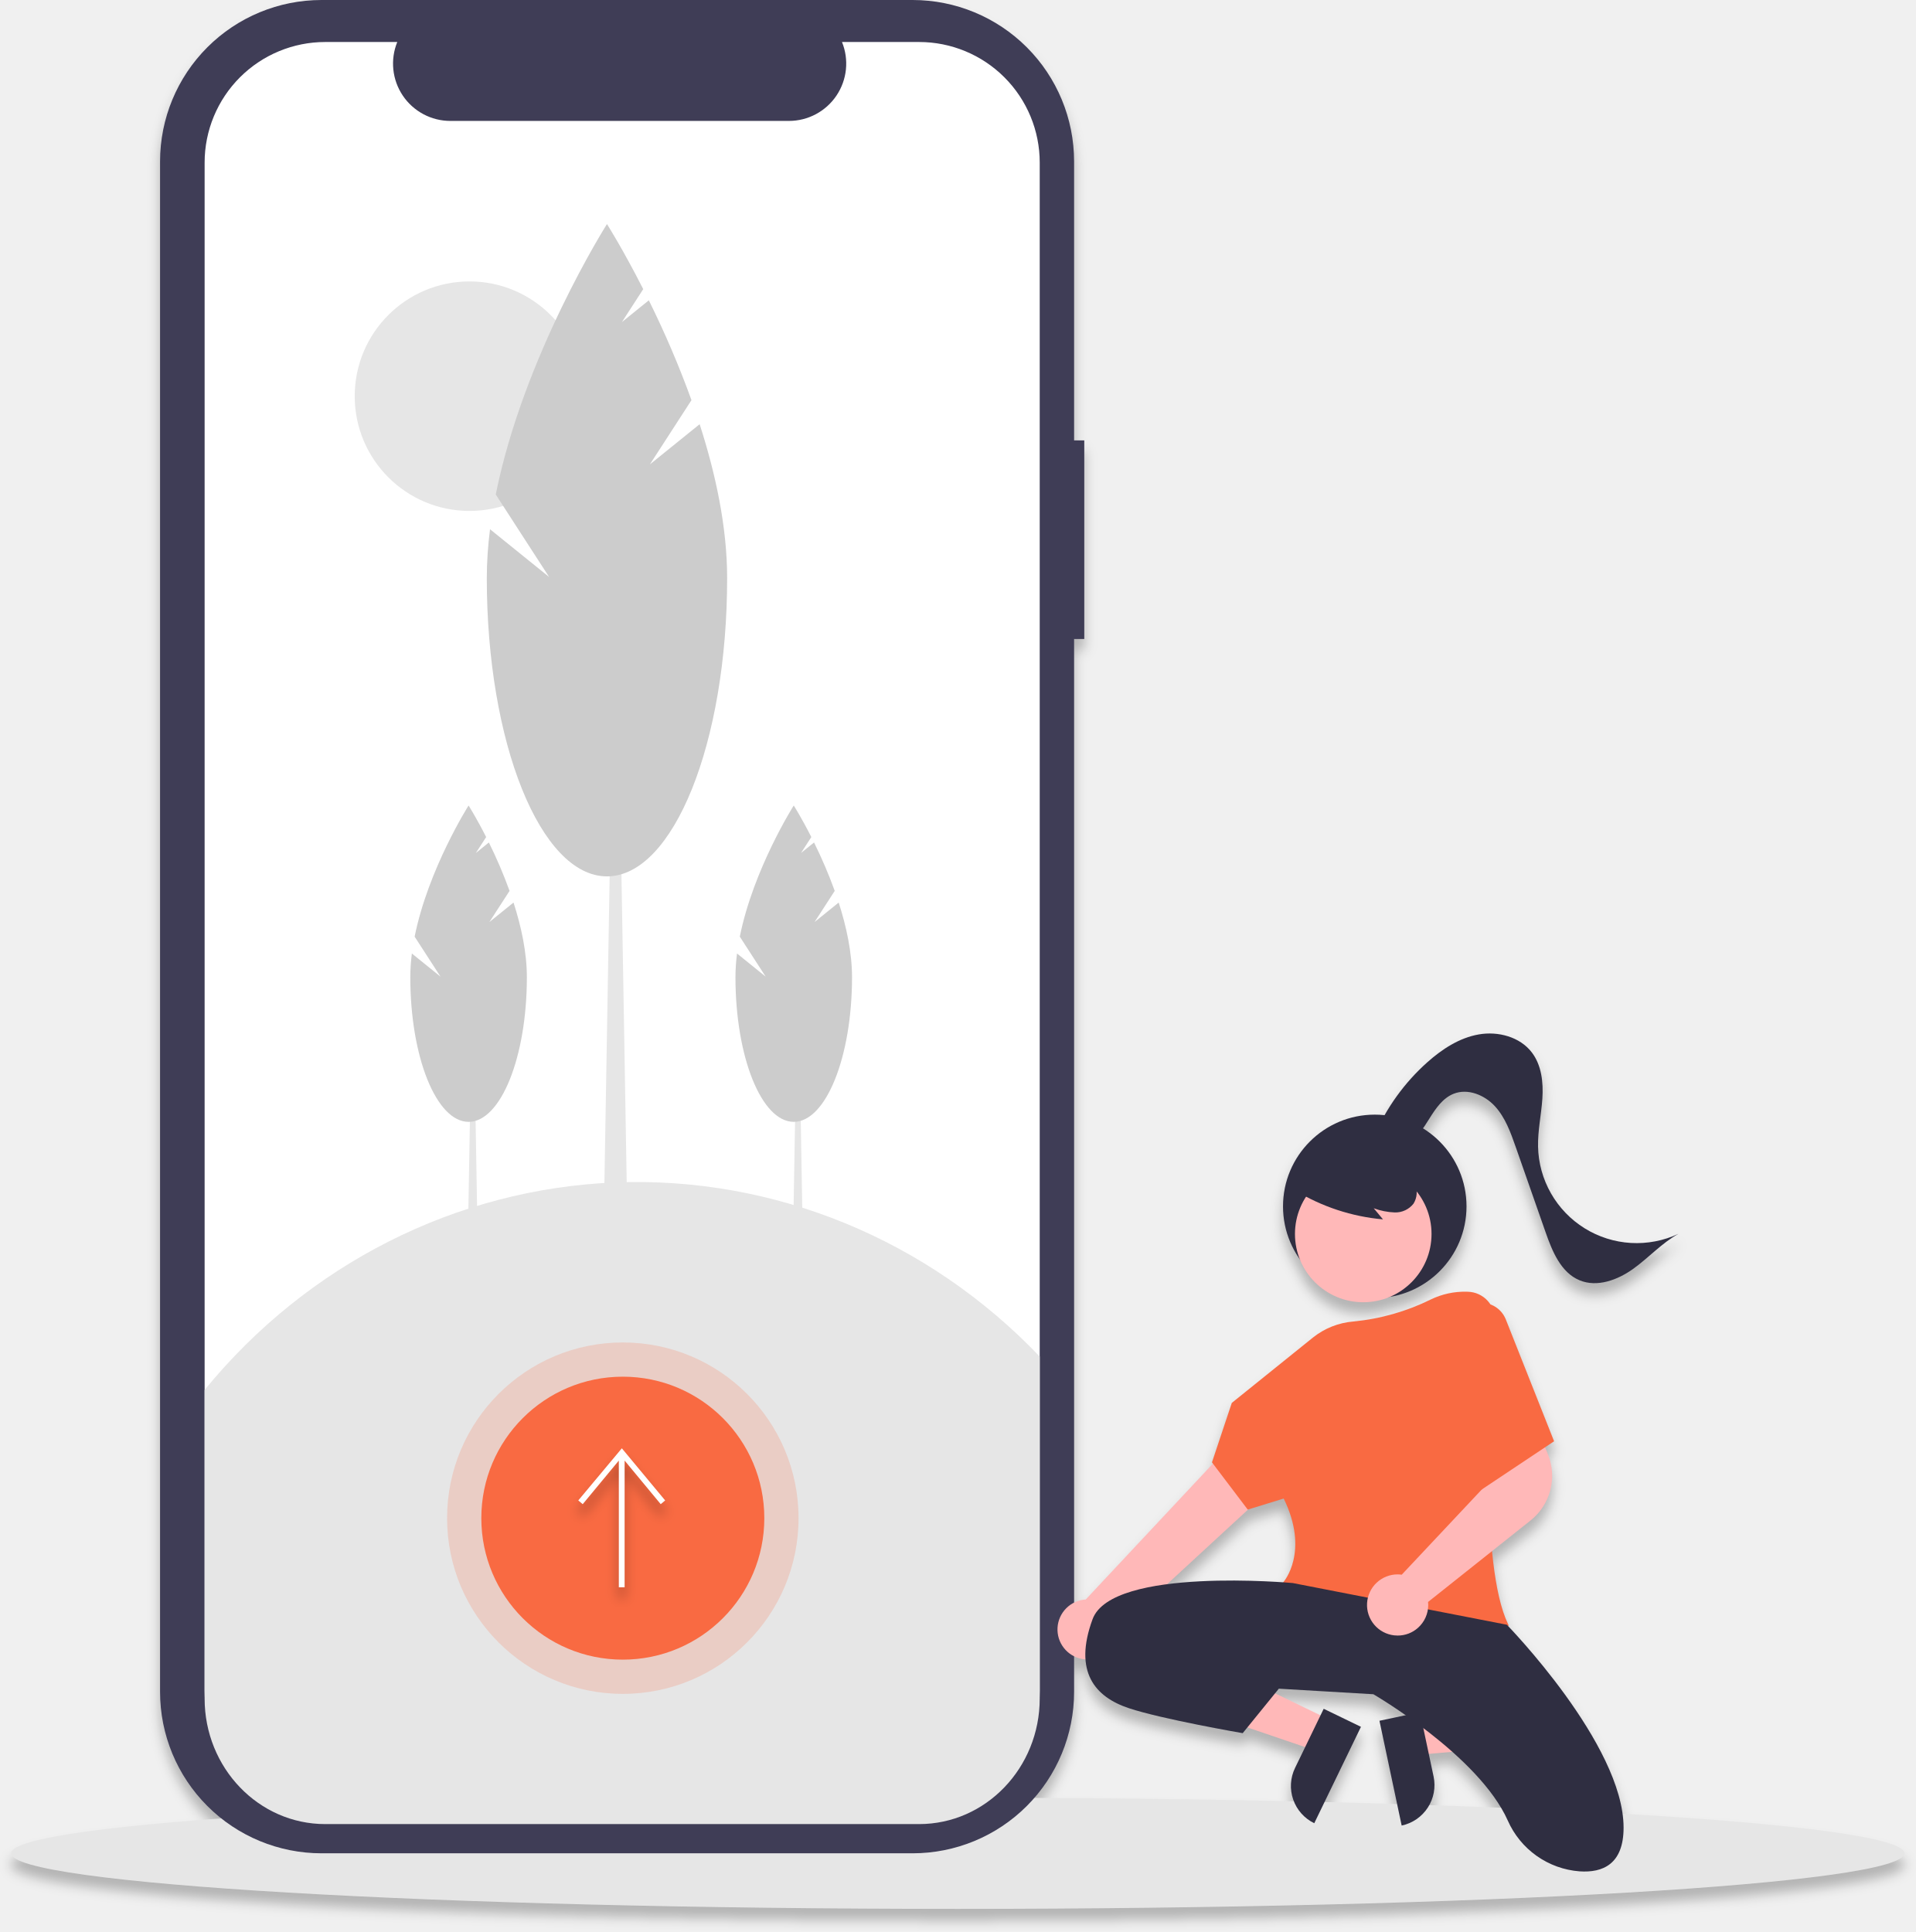
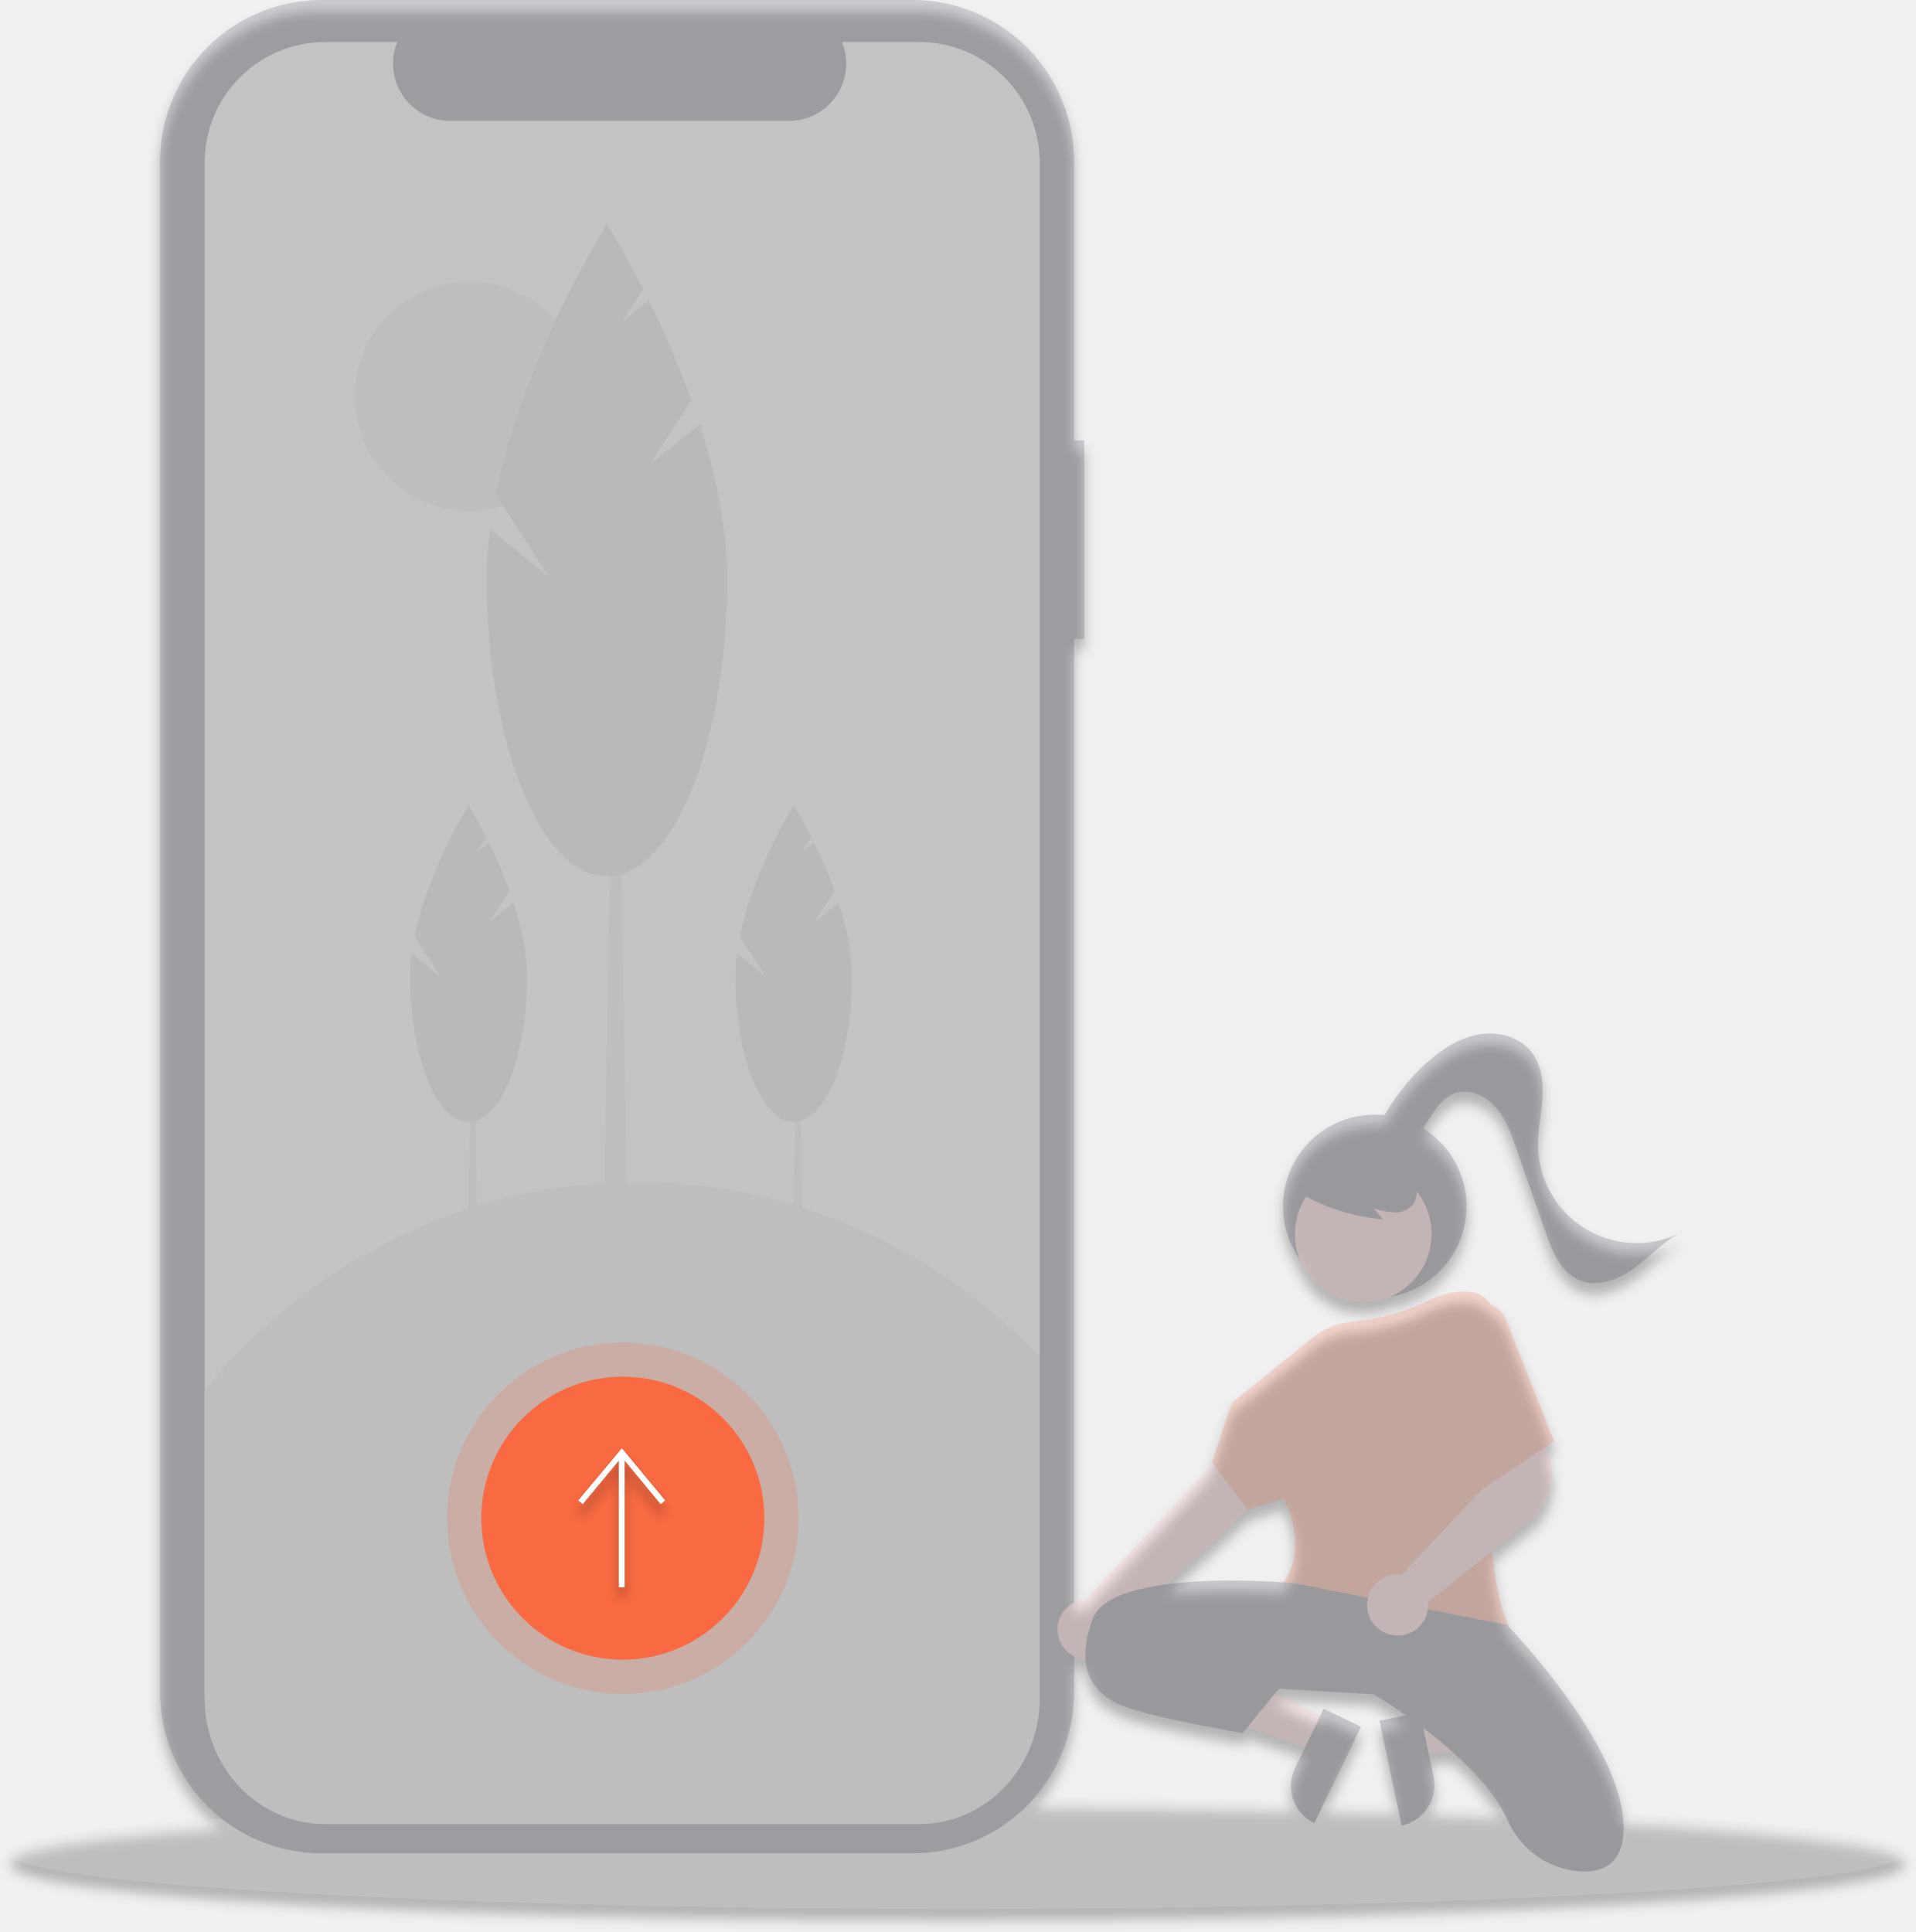
<svg xmlns="http://www.w3.org/2000/svg" width="689" height="695" viewBox="0 0 689 695" fill="none">
-   <g id="mobile_scoll_3 2">
+   <g id="mobile_scoll_3 3">
    <g id="mobile_scoll_3 1" filter="url(#filter0_d)">
-       <path id="Ellipse 92" d="M344.5 686.689C532.553 686.689 685 677.735 685 666.689C685 655.643 532.553 646.689 344.5 646.689C156.447 646.689 4 655.643 4 666.689C4 677.735 156.447 686.689 344.5 686.689Z" fill="#E6E6E6" />
-       <path id="Path 607" d="M390 158.431H386.337V58.08C386.337 42.676 380.218 27.903 369.326 17.011C358.434 6.119 343.661 0 328.257 0H115.651C100.247 0 85.474 6.119 74.582 17.011C63.69 27.903 57.571 42.676 57.571 58.08V608.61C57.571 624.014 63.69 638.787 74.582 649.679C85.474 660.571 100.247 666.69 115.651 666.69H328.257C343.661 666.69 358.434 660.571 369.326 649.679C380.218 638.787 386.337 624.014 386.337 608.61V229.862H390V158.431Z" fill="#3F3D56" />
-       <path id="Path 608" d="M373.975 58.486V608.205C373.975 619.709 369.405 630.741 361.27 638.875C353.136 647.01 342.104 651.58 330.6 651.58H116.974C105.471 651.579 94.439 647.01 86.305 638.875C78.17 630.741 73.6 619.709 73.6 608.206V58.486C73.6 46.982 78.17 35.95 86.305 27.816C94.439 19.681 105.471 15.111 116.975 15.111H142.891C141.617 18.24 141.132 21.634 141.478 24.995C141.825 28.356 142.991 31.58 144.876 34.384C146.76 37.188 149.305 39.486 152.286 41.075C155.267 42.665 158.594 43.498 161.972 43.5H283.772C287.151 43.498 290.477 42.665 293.458 41.076C296.439 39.486 298.984 37.188 300.869 34.384C302.754 31.58 303.92 28.356 304.267 24.995C304.613 21.635 304.128 18.24 302.854 15.111H330.6C342.104 15.111 353.136 19.681 361.27 27.816C369.405 35.95 373.975 46.982 373.975 58.486Z" fill="white" />
-       <path id="Path 609" d="M172.286 474.693H167.793L169.293 386.937H170.793L172.286 474.693Z" fill="#E6E6E6" />
-       <path id="Path 610" d="M176.029 331.687L183.281 320.48C181.13 314.539 178.646 308.725 175.841 303.064L171.152 306.852L174.865 301.114C171.326 294.149 168.542 289.76 168.542 289.76C168.542 289.76 154 312.677 149.139 336.945L158.445 351.327L148.145 343.006C147.778 345.833 147.589 348.68 147.58 351.53C147.58 380.269 156.966 403.566 168.544 403.566C180.122 403.566 189.508 380.266 189.508 351.53C189.508 342.621 187.492 333.3 184.708 324.677L176.029 331.687Z" fill="#CCCCCC" />
-       <path id="Path 611" d="M289.245 474.693H284.752L286.252 386.937H287.752L289.245 474.693Z" fill="#E6E6E6" />
-       <path id="Path 612" d="M292.988 331.687L300.24 320.48C298.089 314.539 295.605 308.725 292.8 303.064L288.111 306.852L291.824 301.114C288.285 294.149 285.501 289.76 285.501 289.76C285.501 289.76 270.957 312.679 266.101 336.945L275.4 351.325L265.1 343.004C264.733 345.831 264.544 348.678 264.535 351.528C264.535 380.267 273.921 403.564 285.499 403.564C297.077 403.564 306.463 380.264 306.463 351.528C306.463 342.619 304.447 333.298 301.663 324.675L292.988 331.687Z" fill="#CCCCCC" />
-       <path id="Ellipse 94" d="M168.867 183.798C191.665 183.798 210.147 165.316 210.147 142.518C210.147 119.72 191.665 101.238 168.867 101.238C146.069 101.238 127.587 119.72 127.587 142.518C127.587 165.316 146.069 183.798 168.867 183.798Z" fill="#E6E6E6" />
-       <path id="Path 613" d="M226.043 461.916H216.78L219.868 280.971H222.955L226.043 461.916Z" fill="#E6E6E6" />
-       <path id="Path 614" d="M233.762 167.051L248.715 143.945C244.281 131.696 239.159 119.706 233.374 108.034L223.705 115.843L231.361 104.011C224.061 89.649 218.324 80.6 218.324 80.6C218.324 80.6 188.336 127.856 178.317 177.89L197.5 207.545L176.258 190.388C175.502 196.216 175.112 202.087 175.093 207.964C175.093 267.221 194.446 315.258 218.319 315.258C242.192 315.258 261.545 267.221 261.545 207.964C261.545 189.594 257.389 170.375 251.656 152.596L233.762 167.051Z" fill="#CCCCCC" />
-       <path id="Path 615" d="M373.975 487.998V611.006C373.975 635.955 354.556 656.18 330.6 656.181H116.974C93.019 656.181 73.599 635.956 73.598 611.006V499.99C110.636 454.708 164.187 427.645 221.26 425.366C278.333 423.087 333.717 445.801 373.975 487.998Z" fill="#E6E6E6" />
-       <g id="Girl">
-         <path id="Path 624" d="M507.859 619.226L510.401 631.219L557.871 627.119L554.12 609.419L507.859 619.226Z" fill="#FFB8B8" />
-         <path id="Path 625" d="M504.163 656.707L496.175 619.013L510.738 615.927L515.64 639.057C516.046 640.969 516.07 642.943 515.713 644.865C515.355 646.787 514.623 648.62 513.557 650.259C512.491 651.898 511.113 653.311 509.501 654.417C507.889 655.523 506.075 656.301 504.163 656.707Z" fill="#2F2E41" />
-         <path id="Path 626" d="M478.12 618.586L472.777 629.621L427.677 614.264L435.563 597.979L478.12 618.586Z" fill="#FFB8B8" />
-         <path id="Path 627" d="M465.813 635.985L476.117 614.704L489.516 621.192L472.724 655.871C469.171 654.15 466.446 651.089 465.15 647.359C463.854 643.63 464.092 639.539 465.813 635.985Z" fill="#2F2E41" />
-         <path id="Path 628" d="M389.259 596.793C390.803 597.08 392.391 597.026 393.912 596.633C395.432 596.24 396.848 595.519 398.06 594.52C399.272 593.521 400.25 592.268 400.925 590.85C401.6 589.432 401.956 587.883 401.968 586.313L476.342 517.742L457.872 503.437L390.535 575.379C387.894 575.533 385.402 576.65 383.531 578.519C381.659 580.388 380.538 582.879 380.381 585.519C380.224 588.159 381.041 590.765 382.678 592.843C384.314 594.921 386.656 596.326 389.26 596.792L389.259 596.793Z" fill="#FFB8B8" />
-         <path id="Path 629" d="M512.386 588.272C495.157 588.272 474.408 584.644 461.607 569.795L461.319 569.461L461.619 569.133C461.719 569.026 471.133 558.264 461.73 539.072L448.8 543.049L435.93 526.06L443.06 504.671L472.237 481.171C476.417 477.821 481.506 475.804 486.846 475.379C496.51 474.445 505.925 471.764 514.631 467.466C518.615 465.53 523.003 464.57 527.431 464.666L528.005 464.682C529.352 464.72 530.677 465.031 531.9 465.596C533.123 466.161 534.218 466.969 535.12 467.97C536.021 468.972 536.71 470.146 537.144 471.421C537.578 472.696 537.749 474.047 537.646 475.39C535.667 501.02 532.174 562.933 542.438 584.251L542.703 584.802L542.111 584.952C532.355 587.147 522.388 588.26 512.388 588.271L512.386 588.272Z" fill="#F96A42" />
-         <path id="Path 630" d="M464.986 569.469C464.986 569.469 399.986 563.469 392.986 582.469C385.986 601.469 393.986 610.469 405.986 614.469C417.986 618.469 446.986 623.469 446.986 623.469L459.986 607.469L493.986 609.469C493.986 609.469 531.871 631.442 542.346 654.943C544.594 660.028 548.177 664.41 552.716 667.621C557.255 670.832 562.579 672.753 568.123 673.179C576.523 673.763 583.986 670.592 583.986 657.467C583.986 627.467 541.986 584.467 541.986 584.467L464.986 569.469Z" fill="#2F2E41" />
-         <path id="Path 631" d="M415.486 598.969C415.486 598.969 432.486 593.969 459.486 606.969L415.486 598.969Z" fill="#2F2E41" />
-         <g id="Head">
-           <path id="Ellipse 97" d="M494.486 466.969C512.711 466.969 527.486 452.194 527.486 433.969C527.486 415.744 512.711 400.969 494.486 400.969C476.261 400.969 461.486 415.744 461.486 433.969C461.486 452.194 476.261 466.969 494.486 466.969Z" fill="#2F2E41" />
-           <path id="Ellipse 98" d="M490.344 468.459C503.909 468.459 514.905 457.463 514.905 443.898C514.905 430.333 503.909 419.337 490.344 419.337C476.779 419.337 465.783 430.333 465.783 443.898C465.783 457.463 476.779 468.459 490.344 468.459Z" fill="#FFB8B8" />
-           <path id="Path 632" d="M465.843 428.234C475.435 434.089 486.249 437.652 497.443 438.646L494.112 434.655C496.537 435.551 499.089 436.057 501.673 436.155C502.967 436.193 504.251 435.926 505.423 435.378C506.596 434.829 507.623 434.013 508.423 432.996C509.077 431.94 509.465 430.741 509.555 429.502C509.645 428.263 509.433 427.021 508.939 425.881C507.924 423.608 506.344 421.632 504.35 420.142C500.815 417.346 496.643 415.467 492.206 414.674C487.768 413.881 483.204 414.198 478.919 415.597C475.978 416.475 473.344 418.163 471.319 420.469C470.324 421.63 469.633 423.02 469.308 424.515C468.983 426.009 469.034 427.56 469.456 429.03" fill="#2F2E41" />
-           <path id="Path 633" d="M494.309 408.603C498.673 398.469 505.205 389.416 513.446 382.079C518.738 377.379 524.919 373.336 531.892 372.116C538.865 370.896 546.725 372.986 551.003 378.627C554.503 383.24 555.155 389.42 554.77 395.196C554.385 400.972 553.094 406.696 553.217 412.48C553.343 418.386 554.942 424.166 557.869 429.297C560.796 434.427 564.958 438.746 569.977 441.86C574.996 444.975 580.714 446.786 586.61 447.13C592.507 447.474 598.397 446.34 603.744 443.831C597.722 447.16 593.03 452.431 587.444 456.439C581.858 460.447 574.481 463.199 568.132 460.549C561.414 457.749 558.332 450.13 555.926 443.259L545.194 412.619C543.37 407.41 541.455 402.047 537.732 397.974C534.009 393.901 527.967 391.417 522.843 393.465C518.959 395.017 516.43 398.723 514.213 402.265C511.996 405.807 509.656 409.585 505.913 411.444C502.17 413.303 496.613 412.159 495.39 408.159" fill="#2F2E41" />
+       <g id="toOpacity" opacity="0.2">
+         <path id="Ellipse 92" d="M344.5 686.689C532.553 686.689 685 677.735 685 666.689C685 655.643 532.553 646.689 344.5 646.689C156.447 646.689 4 655.643 4 666.689C4 677.735 156.447 686.689 344.5 686.689Z" fill="#E6E6E6" />
+         <path id="Path 607" d="M390 158.431H386.337V58.08C386.337 42.676 380.218 27.903 369.326 17.011C358.434 6.119 343.661 0 328.257 0H115.651C100.247 0 85.474 6.119 74.582 17.011C63.69 27.903 57.571 42.676 57.571 58.08V608.61C57.571 624.014 63.69 638.787 74.582 649.679C85.474 660.571 100.247 666.69 115.651 666.69H328.257C343.661 666.69 358.434 660.571 369.326 649.679C380.218 638.787 386.337 624.014 386.337 608.61V229.862H390V158.431Z" fill="#3F3D56" />
+         <path id="Path 608" d="M373.975 58.486V608.205C373.975 619.709 369.405 630.741 361.27 638.875C353.136 647.01 342.104 651.58 330.6 651.58H116.974C105.471 651.579 94.439 647.01 86.305 638.875C78.17 630.741 73.6 619.709 73.6 608.206V58.486C73.6 46.982 78.17 35.95 86.305 27.816C94.439 19.681 105.471 15.111 116.975 15.111H142.891C141.617 18.24 141.132 21.634 141.478 24.995C141.825 28.356 142.991 31.58 144.876 34.384C146.76 37.188 149.305 39.486 152.286 41.075C155.267 42.665 158.594 43.498 161.972 43.5H283.772C287.151 43.498 290.477 42.665 293.458 41.076C296.439 39.486 298.984 37.188 300.869 34.384C302.754 31.58 303.92 28.356 304.267 24.995C304.613 21.635 304.128 18.24 302.854 15.111H330.6C342.104 15.111 353.136 19.681 361.27 27.816C369.405 35.95 373.975 46.982 373.975 58.486Z" fill="white" />
+         <path id="Path 609" d="M172.286 474.693H167.793L169.293 386.937H170.793L172.286 474.693Z" fill="#E6E6E6" />
+         <path id="Path 610" d="M176.029 331.687L183.281 320.48C181.13 314.539 178.646 308.725 175.841 303.064L171.152 306.852L174.865 301.114C171.326 294.149 168.542 289.76 168.542 289.76C168.542 289.76 154 312.677 149.139 336.945L158.445 351.327L148.145 343.006C147.778 345.833 147.589 348.68 147.58 351.53C147.58 380.269 156.966 403.566 168.544 403.566C180.122 403.566 189.508 380.266 189.508 351.53C189.508 342.621 187.492 333.3 184.708 324.677L176.029 331.687Z" fill="#CCCCCC" />
+         <path id="Path 611" d="M289.245 474.693H284.752L286.252 386.937H287.752L289.245 474.693Z" fill="#E6E6E6" />
+         <path id="Path 612" d="M292.988 331.687L300.24 320.48C298.089 314.539 295.605 308.725 292.8 303.064L288.111 306.852L291.824 301.114C288.285 294.149 285.501 289.76 285.501 289.76C285.501 289.76 270.957 312.679 266.101 336.945L275.4 351.325L265.1 343.004C264.733 345.831 264.544 348.678 264.535 351.528C264.535 380.267 273.921 403.564 285.499 403.564C297.077 403.564 306.463 380.264 306.463 351.528C306.463 342.619 304.447 333.298 301.663 324.675L292.988 331.687Z" fill="#CCCCCC" />
+         <path id="Ellipse 94" d="M168.867 183.798C191.665 183.798 210.147 165.316 210.147 142.518C210.147 119.72 191.665 101.238 168.867 101.238C146.069 101.238 127.587 119.72 127.587 142.518C127.587 165.316 146.069 183.798 168.867 183.798Z" fill="#E6E6E6" />
+         <path id="Path 613" d="M226.043 461.916H216.78L219.868 280.971H222.955L226.043 461.916Z" fill="#E6E6E6" />
+         <path id="Path 614" d="M233.762 167.051L248.715 143.945C244.281 131.696 239.159 119.706 233.374 108.034L223.705 115.843L231.361 104.011C224.061 89.649 218.324 80.6 218.324 80.6C218.324 80.6 188.336 127.856 178.317 177.89L197.5 207.545L176.258 190.388C175.502 196.216 175.112 202.087 175.093 207.964C175.093 267.221 194.446 315.258 218.319 315.258C242.192 315.258 261.545 267.221 261.545 207.964C261.545 189.594 257.389 170.375 251.656 152.596L233.762 167.051Z" fill="#CCCCCC" />
+         <path id="Path 615" d="M373.975 487.998V611.006C373.975 635.955 354.556 656.18 330.6 656.181H116.974C93.019 656.181 73.599 635.956 73.598 611.006V499.99C110.636 454.708 164.187 427.645 221.26 425.366C278.333 423.087 333.717 445.801 373.975 487.998Z" fill="#E6E6E6" />
+         <g id="Girl">
+           <path id="Path 624" d="M507.859 619.226L510.401 631.219L557.871 627.119L554.12 609.419L507.859 619.226Z" fill="#FFB8B8" />
+           <path id="Path 625" d="M504.163 656.707L496.175 619.013L510.738 615.927L515.64 639.057C516.046 640.969 516.07 642.943 515.713 644.865C515.355 646.787 514.623 648.62 513.557 650.259C512.491 651.898 511.113 653.311 509.501 654.417C507.889 655.523 506.075 656.301 504.163 656.707Z" fill="#2F2E41" />
+           <path id="Path 626" d="M478.12 618.586L472.777 629.621L427.677 614.264L435.563 597.979L478.12 618.586Z" fill="#FFB8B8" />
+           <path id="Path 627" d="M465.813 635.985L476.117 614.704L489.516 621.192L472.724 655.871C469.171 654.15 466.446 651.089 465.15 647.359C463.854 643.63 464.092 639.539 465.813 635.985Z" fill="#2F2E41" />
+           <path id="Path 628" d="M389.259 596.793C390.803 597.08 392.391 597.026 393.912 596.633C395.432 596.24 396.848 595.519 398.06 594.52C399.272 593.521 400.25 592.268 400.925 590.85C401.6 589.432 401.956 587.883 401.968 586.313L476.342 517.742L457.872 503.437L390.535 575.379C387.894 575.533 385.402 576.65 383.531 578.519C381.659 580.388 380.538 582.879 380.381 585.519C380.224 588.159 381.041 590.765 382.678 592.843C384.314 594.921 386.656 596.326 389.26 596.792L389.259 596.793Z" fill="#FFB8B8" />
+           <path id="Path 629" d="M512.386 588.272C495.157 588.272 474.408 584.644 461.607 569.795L461.319 569.461L461.619 569.133C461.719 569.026 471.133 558.264 461.73 539.072L448.8 543.049L435.93 526.06L443.06 504.671L472.237 481.171C476.417 477.821 481.506 475.804 486.846 475.379C496.51 474.445 505.925 471.764 514.631 467.466C518.615 465.53 523.003 464.57 527.431 464.666L528.005 464.682C529.352 464.72 530.677 465.031 531.9 465.596C533.123 466.161 534.218 466.969 535.12 467.97C536.021 468.972 536.71 470.146 537.144 471.421C537.578 472.696 537.749 474.047 537.646 475.39C535.667 501.02 532.174 562.933 542.438 584.251L542.703 584.802L542.111 584.952C532.355 587.147 522.388 588.26 512.388 588.271L512.386 588.272Z" fill="#F96A42" />
+           <path id="Path 630" d="M464.986 569.469C464.986 569.469 399.986 563.469 392.986 582.469C385.986 601.469 393.986 610.469 405.986 614.469C417.986 618.469 446.986 623.469 446.986 623.469L459.986 607.469L493.986 609.469C493.986 609.469 531.871 631.442 542.346 654.943C544.594 660.028 548.177 664.41 552.716 667.621C557.255 670.832 562.579 672.753 568.123 673.179C576.523 673.763 583.986 670.592 583.986 657.467C583.986 627.467 541.986 584.467 541.986 584.467L464.986 569.469Z" fill="#2F2E41" />
+           <path id="Path 631" d="M415.486 598.969C415.486 598.969 432.486 593.969 459.486 606.969L415.486 598.969Z" fill="#2F2E41" />
+           <g id="Head">
+             <path id="Ellipse 97" d="M494.486 466.969C512.711 466.969 527.486 452.194 527.486 433.969C527.486 415.744 512.711 400.969 494.486 400.969C476.261 400.969 461.486 415.744 461.486 433.969C461.486 452.194 476.261 466.969 494.486 466.969Z" fill="#2F2E41" />
+             <path id="Ellipse 98" d="M490.344 468.459C503.909 468.459 514.905 457.463 514.905 443.898C514.905 430.333 503.909 419.337 490.344 419.337C476.779 419.337 465.783 430.333 465.783 443.898C465.783 457.463 476.779 468.459 490.344 468.459Z" fill="#FFB8B8" />
+             <path id="Path 632" d="M465.843 428.234C475.435 434.089 486.249 437.652 497.443 438.646L494.112 434.655C496.537 435.551 499.089 436.057 501.673 436.155C502.967 436.193 504.251 435.926 505.423 435.378C506.596 434.829 507.623 434.013 508.423 432.996C509.077 431.94 509.465 430.741 509.555 429.502C509.645 428.263 509.433 427.021 508.939 425.881C507.924 423.608 506.344 421.632 504.35 420.142C500.815 417.346 496.643 415.467 492.206 414.674C487.768 413.881 483.204 414.198 478.919 415.597C475.978 416.475 473.344 418.163 471.319 420.469C470.324 421.63 469.633 423.02 469.308 424.515C468.983 426.009 469.034 427.56 469.456 429.03" fill="#2F2E41" />
+             <path id="Path 633" d="M494.309 408.603C498.673 398.469 505.205 389.416 513.446 382.079C518.738 377.379 524.919 373.336 531.892 372.116C538.865 370.896 546.725 372.986 551.003 378.627C554.503 383.24 555.155 389.42 554.77 395.196C554.385 400.972 553.094 406.696 553.217 412.48C553.343 418.386 554.942 424.166 557.869 429.297C560.796 434.427 564.958 438.746 569.977 441.86C574.996 444.975 580.714 446.786 586.61 447.13C592.507 447.474 598.397 446.34 603.744 443.831C597.722 447.16 593.03 452.431 587.444 456.439C581.858 460.447 574.481 463.199 568.132 460.549C561.414 457.749 558.332 450.13 555.926 443.259L545.194 412.619C543.37 407.41 541.455 402.047 537.732 397.974C534.009 393.901 527.967 391.417 522.843 393.465C518.959 395.017 516.43 398.723 514.213 402.265C511.996 405.807 509.656 409.585 505.913 411.444C502.17 413.303 496.613 412.159 495.39 408.159" fill="#2F2E41" />
+           </g>
+           <path id="Path 636" d="M502.736 588.358C502.312 588.358 501.889 588.335 501.468 588.288C498.673 587.974 496.105 586.6 494.291 584.451C492.477 582.301 491.556 579.539 491.716 576.731C491.876 573.923 493.106 571.283 495.152 569.353C497.199 567.424 499.906 566.352 502.719 566.357C503.21 566.36 503.699 566.396 504.185 566.466L537.763 530.721L534.258 519.036L551.858 511.144L556.792 523.204C558.446 527.289 558.739 531.799 557.627 536.064C556.516 540.329 554.058 544.121 550.62 546.879L513.659 576.279C513.698 576.637 513.718 576.998 513.719 577.358C513.718 578.905 513.392 580.435 512.76 581.848C512.129 583.261 511.207 584.525 510.055 585.558C508.048 587.369 505.439 588.367 502.736 588.358Z" fill="#FFB8B8" />
+           <path id="Path 637" d="M528.986 469.469C530.15 468.952 531.407 468.675 532.681 468.655C533.955 468.636 535.219 468.874 536.399 469.355C537.578 469.837 538.648 470.552 539.545 471.458C540.441 472.363 541.145 473.441 541.614 474.625L558.986 518.469L531.986 536.469L528.986 469.469Z" fill="#F96A42" />
        </g>
-         <path id="Path 636" d="M502.736 588.358C502.312 588.358 501.889 588.335 501.468 588.288C498.673 587.974 496.105 586.6 494.291 584.451C492.477 582.301 491.556 579.539 491.716 576.731C491.876 573.923 493.106 571.283 495.152 569.353C497.199 567.424 499.906 566.352 502.719 566.357C503.21 566.36 503.699 566.396 504.185 566.466L537.763 530.721L534.258 519.036L551.858 511.144L556.792 523.204C558.446 527.289 558.739 531.799 557.627 536.064C556.516 540.329 554.058 544.121 550.62 546.879L513.659 576.279C513.698 576.637 513.718 576.998 513.719 577.358C513.718 578.905 513.392 580.435 512.76 581.848C512.129 583.261 511.207 584.525 510.055 585.558C508.048 587.369 505.439 588.367 502.736 588.358Z" fill="#FFB8B8" />
-         <path id="Path 637" d="M528.986 469.469C530.15 468.952 531.407 468.675 532.681 468.655C533.955 468.636 535.219 468.874 536.399 469.355C537.578 469.837 538.648 470.552 539.545 471.458C540.441 472.363 541.145 473.441 541.614 474.625L558.986 518.469L531.986 536.469L528.986 469.469Z" fill="#F96A42" />
      </g>
      <g id="Button">
        <path id="Ellipse 95" opacity="0.2" d="M224.02 609.338C258.929 609.338 287.228 581.039 287.228 546.13C287.228 511.221 258.929 482.922 224.02 482.922C189.111 482.922 160.812 511.221 160.812 546.13C160.812 581.039 189.111 609.338 224.02 609.338Z" fill="#F96A42" />
        <path id="Ellipse 96" d="M224.02 597.025C252.129 597.025 274.915 574.239 274.915 546.13C274.915 518.021 252.129 495.235 224.02 495.235C195.911 495.235 173.125 518.021 173.125 546.13C173.125 574.239 195.911 597.025 224.02 597.025Z" fill="#F96A42" />
        <g id="Vector" filter="url(#filter1_d)">
          <path id="Vector_2" fill-rule="evenodd" clip-rule="evenodd" d="M222.583 525.41L209.594 541.094L208 539.75L223.669 521L239.25 539.75L237.658 541.096L224.667 525.408V571H222.583V525.41Z" fill="white" />
        </g>
      </g>
    </g>
  </g>
  <defs>
    <filter id="filter0_d" x="0" y="0" width="689" height="694.689" filterUnits="userSpaceOnUse" color-interpolation-filters="sRGB">
      <feFlood flood-opacity="0" result="BackgroundImageFix" />
      <feColorMatrix in="SourceAlpha" type="matrix" values="0 0 0 0 0 0 0 0 0 0 0 0 0 0 0 0 0 0 127 0" />
      <feOffset dy="4" />
      <feGaussianBlur stdDeviation="2" />
      <feColorMatrix type="matrix" values="0 0 0 0 0 0 0 0 0 0 0 0 0 0 0 0 0 0 0.25 0" />
      <feBlend mode="normal" in2="BackgroundImageFix" result="effect1_dropShadow" />
      <feBlend mode="normal" in="SourceGraphic" in2="effect1_dropShadow" result="shape" />
    </filter>
    <filter id="filter1_d" x="204" y="521" width="39.25" height="58" filterUnits="userSpaceOnUse" color-interpolation-filters="sRGB">
      <feFlood flood-opacity="0" result="BackgroundImageFix" />
      <feColorMatrix in="SourceAlpha" type="matrix" values="0 0 0 0 0 0 0 0 0 0 0 0 0 0 0 0 0 0 127 0" />
      <feOffset dy="4" />
      <feGaussianBlur stdDeviation="2" />
      <feColorMatrix type="matrix" values="0 0 0 0 0 0 0 0 0 0 0 0 0 0 0 0 0 0 0.25 0" />
      <feBlend mode="normal" in2="BackgroundImageFix" result="effect1_dropShadow" />
      <feBlend mode="normal" in="SourceGraphic" in2="effect1_dropShadow" result="shape" />
    </filter>
  </defs>
</svg>
